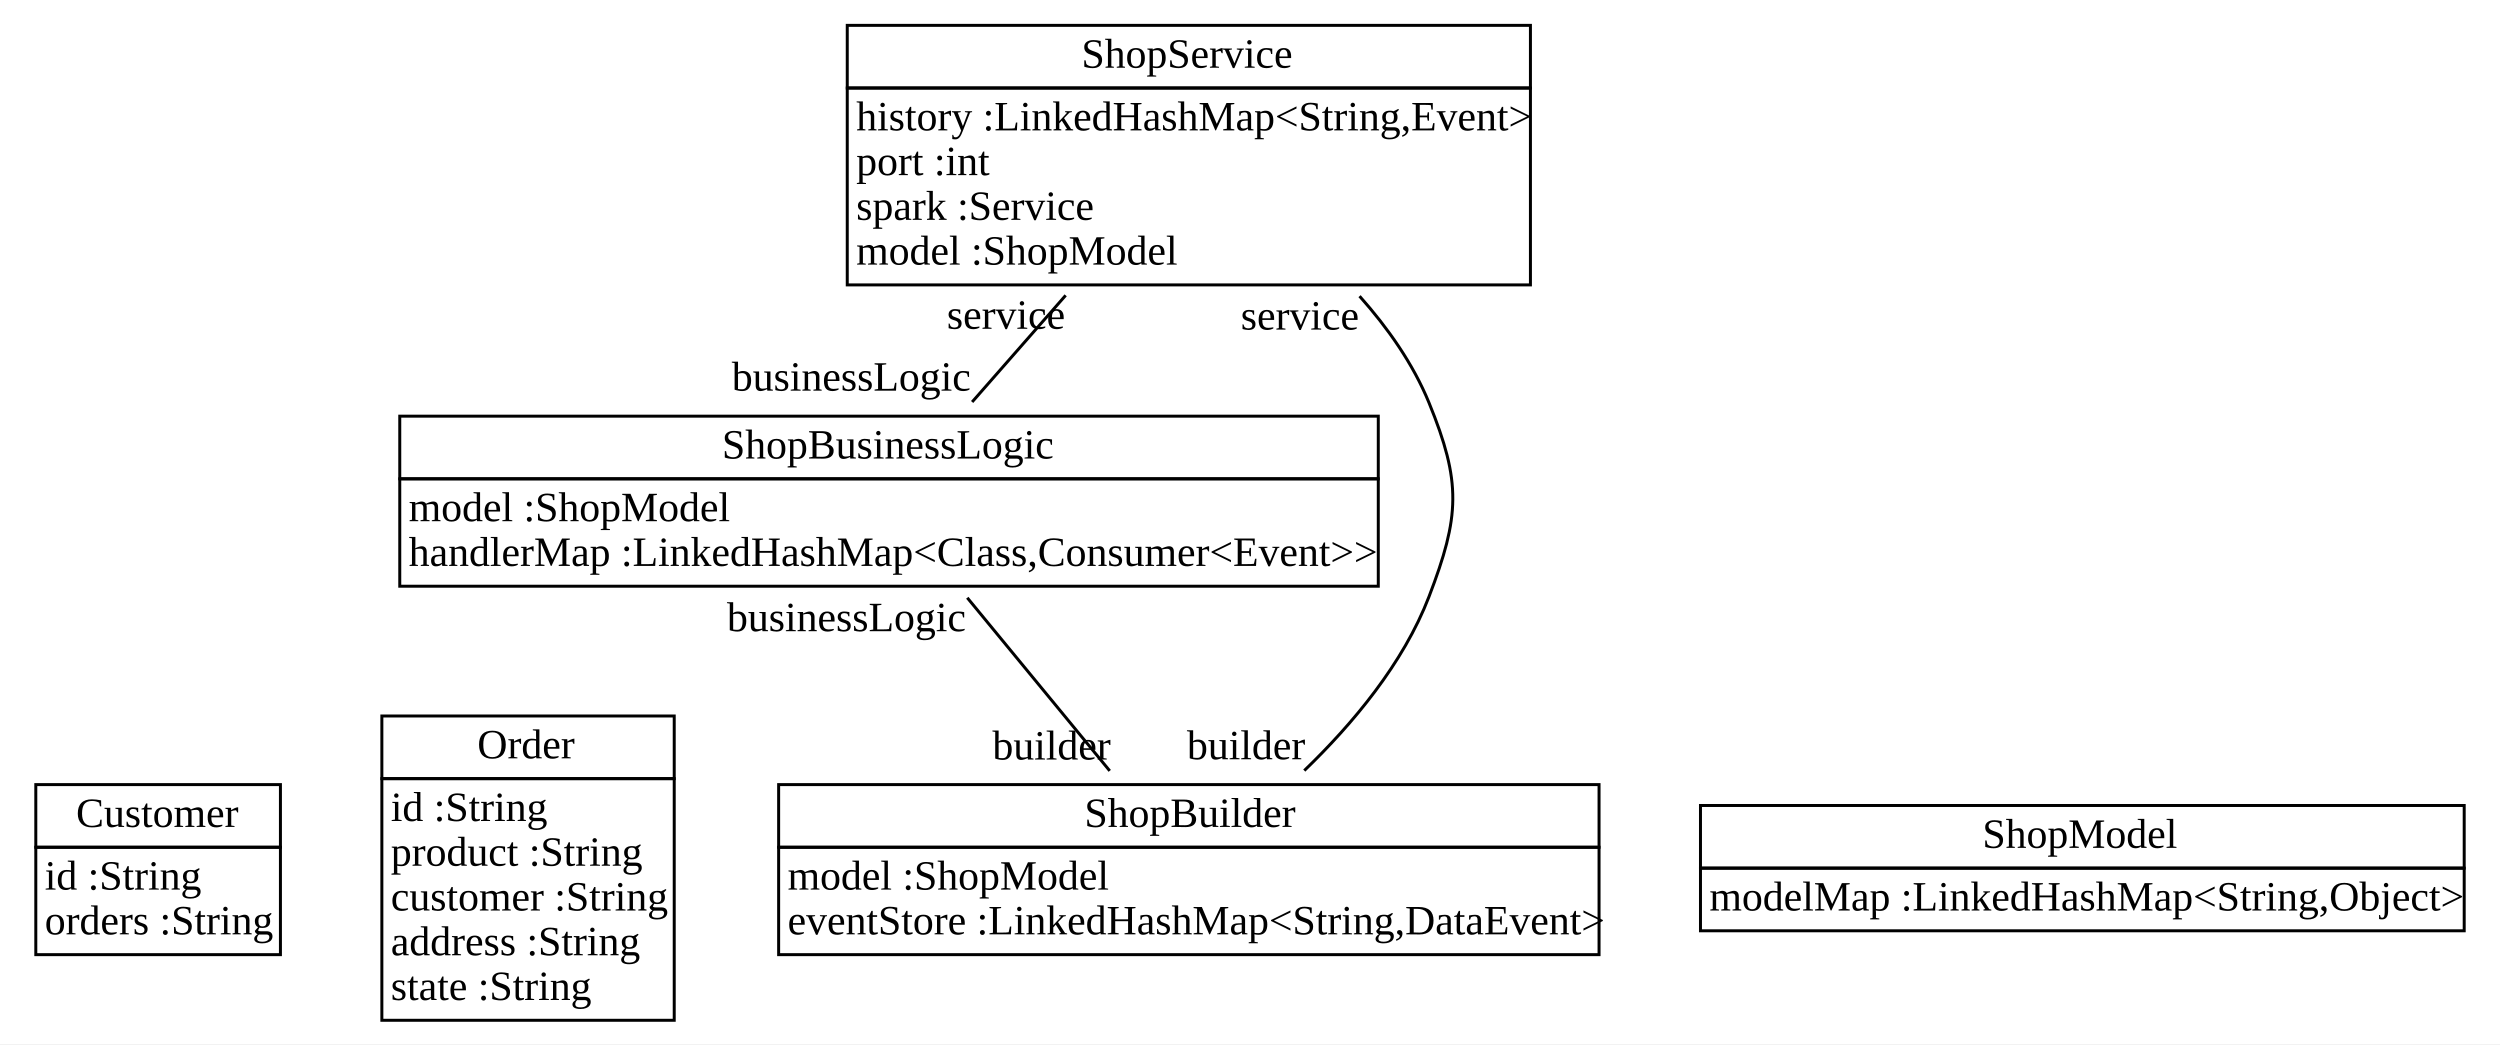
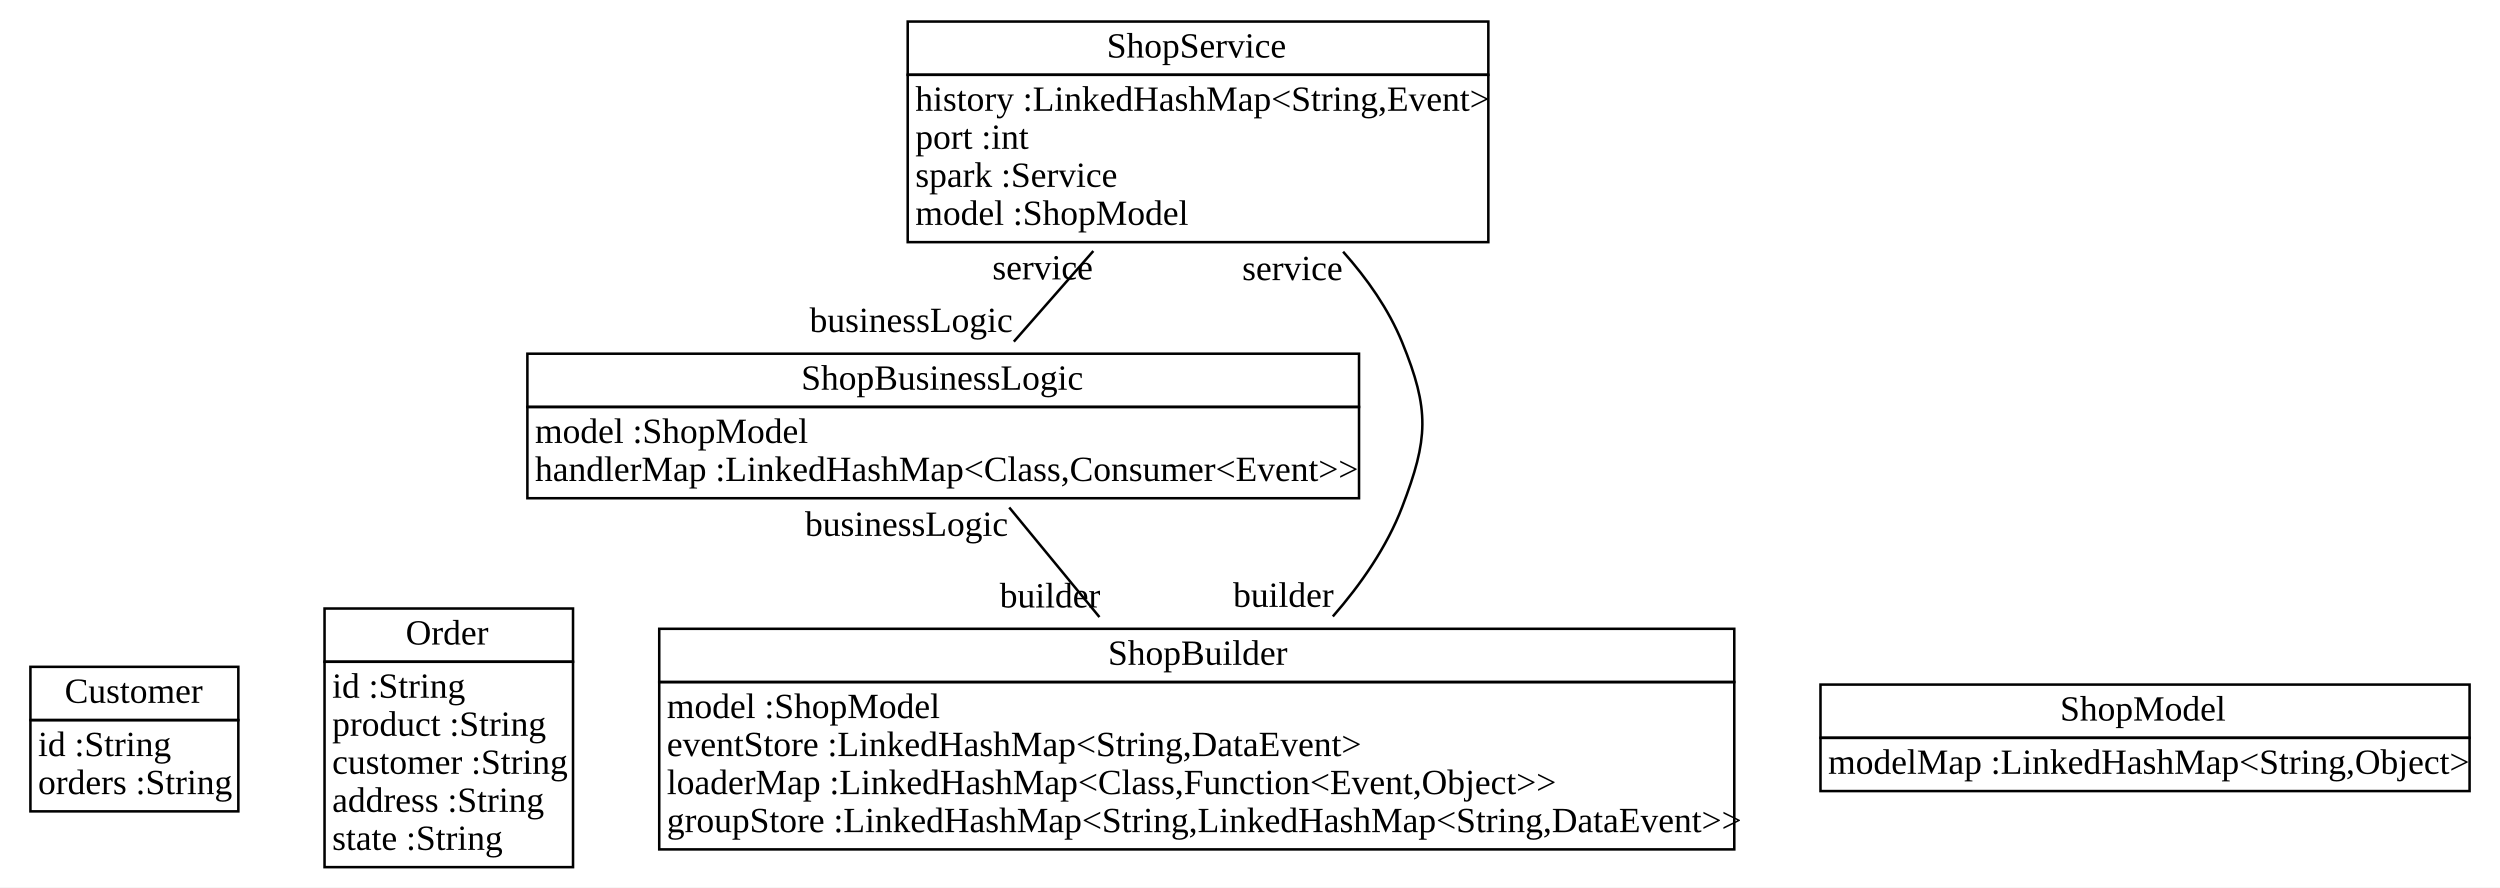
- <svg xmlns="http://www.w3.org/2000/svg" width="838px" height="350px" viewBox="0.00 0.00 838.00 350.00">
+ <svg xmlns="http://www.w3.org/2000/svg" width="986px" height="350px" viewBox="0.00 0.00 986.00 350.00">
  <g id="graph0" class="graph" transform="scale(1.0 1.0) rotate(0) translate(4 346)">
-     <polygon fill="white" stroke="none" points="-4,4 -4,-346 834,-346 834,4 -4,4" />
+     <polygon fill="white" stroke="none" points="-4,4 -4,-346 982,-346 982,4 -4,4" />
    <g id="node1" class="node">
      <polygon fill="none" stroke="black" points="8,-62 8,-83 90,-83 90,-62 8,-62" />
      <text text-anchor="start" x="21.5" y="-68.8" font-family="Times New Roman,serif" font-size="14.00">Customer</text>
      <polygon fill="none" stroke="black" points="8,-26 8,-62 90,-62 90,-26 8,-26" />
      <text text-anchor="start" x="11" y="-47.8" font-family="Times New Roman,serif" font-size="14.00">id :String</text>
      <text text-anchor="start" x="11" y="-32.8" font-family="Times New Roman,serif" font-size="14.00">orders :String</text>
    </g>
    <g id="node2" class="node">
      <polygon fill="none" stroke="black" points="124,-85 124,-106 222,-106 222,-85 124,-85" />
      <text text-anchor="start" x="156" y="-91.8" font-family="Times New Roman,serif" font-size="14.00">Order</text>
      <polygon fill="none" stroke="black" points="124,-4 124,-85 222,-85 222,-4 124,-4" />
      <text text-anchor="start" x="127" y="-70.8" font-family="Times New Roman,serif" font-size="14.00">id :String</text>
      <text text-anchor="start" x="127" y="-55.8" font-family="Times New Roman,serif" font-size="14.00">product :String</text>
      <text text-anchor="start" x="127" y="-40.8" font-family="Times New Roman,serif" font-size="14.00">customer :String</text>
      <text text-anchor="start" x="127" y="-25.8" font-family="Times New Roman,serif" font-size="14.00">address :String</text>
      <text text-anchor="start" x="127" y="-10.8" font-family="Times New Roman,serif" font-size="14.00">state :String</text>
    </g>
    <g id="node3" class="node">
-       <polygon fill="none" stroke="black" points="257,-62 257,-83 532,-83 532,-62 257,-62" />
-       <text text-anchor="start" x="359.5" y="-68.8" font-family="Times New Roman,serif" font-size="14.00">ShopBuilder</text>
-       <polygon fill="none" stroke="black" points="257,-26 257,-62 532,-62 532,-26 257,-26" />
-       <text text-anchor="start" x="260" y="-47.8" font-family="Times New Roman,serif" font-size="14.00">model :ShopModel</text>
-       <text text-anchor="start" x="260" y="-32.8" font-family="Times New Roman,serif" font-size="14.00">eventStore :LinkedHashMap&lt;String,DataEvent&gt;</text>
+       <polygon fill="none" stroke="black" points="256,-77 256,-98 680,-98 680,-77 256,-77" />
+       <text text-anchor="start" x="433" y="-83.8" font-family="Times New Roman,serif" font-size="14.00">ShopBuilder</text>
+       <polygon fill="none" stroke="black" points="256,-11 256,-77 680,-77 680,-11 256,-11" />
+       <text text-anchor="start" x="259" y="-62.8" font-family="Times New Roman,serif" font-size="14.00">model :ShopModel</text>
+       <text text-anchor="start" x="259" y="-47.8" font-family="Times New Roman,serif" font-size="14.00">eventStore :LinkedHashMap&lt;String,DataEvent&gt;</text>
+       <text text-anchor="start" x="259" y="-32.8" font-family="Times New Roman,serif" font-size="14.00">loaderMap :LinkedHashMap&lt;Class,Function&lt;Event,Object&gt;&gt;</text>
+       <text text-anchor="start" x="259" y="-17.8" font-family="Times New Roman,serif" font-size="14.00">groupStore :LinkedHashMap&lt;String,LinkedHashMap&lt;String,DataEvent&gt;&gt;</text>
    </g>
    <g id="node4" class="node">
-       <polygon fill="none" stroke="black" points="130,-185.5 130,-206.5 458,-206.5 458,-185.5 130,-185.5" />
-       <text text-anchor="start" x="238" y="-192.3" font-family="Times New Roman,serif" font-size="14.00">ShopBusinessLogic</text>
-       <polygon fill="none" stroke="black" points="130,-149.5 130,-185.5 458,-185.5 458,-149.5 130,-149.5" />
-       <text text-anchor="start" x="133" y="-171.3" font-family="Times New Roman,serif" font-size="14.00">model :ShopModel</text>
-       <text text-anchor="start" x="133" y="-156.3" font-family="Times New Roman,serif" font-size="14.00">handlerMap :LinkedHashMap&lt;Class,Consumer&lt;Event&gt;&gt;</text>
+       <polygon fill="none" stroke="black" points="204,-185.5 204,-206.5 532,-206.5 532,-185.5 204,-185.5" />
+       <text text-anchor="start" x="312" y="-192.3" font-family="Times New Roman,serif" font-size="14.00">ShopBusinessLogic</text>
+       <polygon fill="none" stroke="black" points="204,-149.5 204,-185.5 532,-185.5 532,-149.5 204,-149.5" />
+       <text text-anchor="start" x="207" y="-171.3" font-family="Times New Roman,serif" font-size="14.00">model :ShopModel</text>
+       <text text-anchor="start" x="207" y="-156.3" font-family="Times New Roman,serif" font-size="14.00">handlerMap :LinkedHashMap&lt;Class,Consumer&lt;Event&gt;&gt;</text>
    </g>
    <g id="edge1" class="edge">
-       <path fill="none" stroke="black" d="M367.987,-87.606C353.288,-105.465 334.964,-127.728 320.23,-145.631" />
-       <text text-anchor="middle" x="279.73" y="-134.431" font-family="Times New Roman,serif" font-size="14.00">businessLogic</text>
-       <text text-anchor="middle" x="348.487" y="-91.406" font-family="Times New Roman,serif" font-size="14.00">builder</text>
+       <path fill="none" stroke="black" d="M429.623,-102.628C417.726,-117.083 404.9,-132.667 394.045,-145.855" />
+       <text text-anchor="middle" x="353.545" y="-134.655" font-family="Times New Roman,serif" font-size="14.00">businessLogic</text>
+       <text text-anchor="middle" x="410.123" y="-106.428" font-family="Times New Roman,serif" font-size="14.00">builder</text>
    </g>
    <g id="node6" class="node">
-       <polygon fill="none" stroke="black" points="280,-316.5 280,-337.5 509,-337.5 509,-316.5 280,-316.5" />
-       <text text-anchor="start" x="358.5" y="-323.3" font-family="Times New Roman,serif" font-size="14.00">ShopService</text>
-       <polygon fill="none" stroke="black" points="280,-250.5 280,-316.5 509,-316.5 509,-250.5 280,-250.5" />
-       <text text-anchor="start" x="283" y="-302.3" font-family="Times New Roman,serif" font-size="14.00">history :LinkedHashMap&lt;String,Event&gt;</text>
-       <text text-anchor="start" x="283" y="-287.3" font-family="Times New Roman,serif" font-size="14.00">port :int</text>
-       <text text-anchor="start" x="283" y="-272.3" font-family="Times New Roman,serif" font-size="14.00">spark :Service</text>
-       <text text-anchor="start" x="283" y="-257.3" font-family="Times New Roman,serif" font-size="14.00">model :ShopModel</text>
+       <polygon fill="none" stroke="black" points="354,-316.5 354,-337.5 583,-337.5 583,-316.5 354,-316.5" />
+       <text text-anchor="start" x="432.5" y="-323.3" font-family="Times New Roman,serif" font-size="14.00">ShopService</text>
+       <polygon fill="none" stroke="black" points="354,-250.5 354,-316.5 583,-316.5 583,-250.5 354,-250.5" />
+       <text text-anchor="start" x="357" y="-302.3" font-family="Times New Roman,serif" font-size="14.00">history :LinkedHashMap&lt;String,Event&gt;</text>
+       <text text-anchor="start" x="357" y="-287.3" font-family="Times New Roman,serif" font-size="14.00">port :int</text>
+       <text text-anchor="start" x="357" y="-272.3" font-family="Times New Roman,serif" font-size="14.00">spark :Service</text>
+       <text text-anchor="start" x="357" y="-257.3" font-family="Times New Roman,serif" font-size="14.00">model :ShopModel</text>
    </g>
    <g id="edge2" class="edge">
-       <path fill="none" stroke="black" d="M433.193,-87.702C449.413,-103.332 466.414,-123.626 475,-146 485.35,-172.971 485.933,-184.26 475,-211 469.683,-224.006 461.217,-236.067 451.722,-246.729" />
-       <text text-anchor="middle" x="431.722" y="-235.529" font-family="Times New Roman,serif" font-size="14.00">service</text>
-       <text text-anchor="middle" x="413.693" y="-91.502" font-family="Times New Roman,serif" font-size="14.00">builder</text>
+       <path fill="none" stroke="black" d="M521.67,-102.863C532.806,-115.622 542.975,-130.299 549,-146 559.35,-172.971 559.933,-184.26 549,-211 543.683,-224.006 535.217,-236.067 525.722,-246.729" />
+       <text text-anchor="middle" x="505.722" y="-235.529" font-family="Times New Roman,serif" font-size="14.00">service</text>
+       <text text-anchor="middle" x="502.17" y="-106.663" font-family="Times New Roman,serif" font-size="14.00">builder</text>
    </g>
    <g id="edge3" class="edge">
-       <path fill="none" stroke="black" d="M321.856,-211.255C331.565,-222.324 342.669,-234.983 353.209,-246.998" />
-       <text text-anchor="middle" x="333.209" y="-235.798" font-family="Times New Roman,serif" font-size="14.00">service</text>
-       <text text-anchor="middle" x="281.356" y="-215.055" font-family="Times New Roman,serif" font-size="14.00">businessLogic</text>
+       <path fill="none" stroke="black" d="M395.856,-211.255C405.565,-222.324 416.669,-234.983 427.209,-246.998" />
+       <text text-anchor="middle" x="407.209" y="-235.798" font-family="Times New Roman,serif" font-size="14.00">service</text>
+       <text text-anchor="middle" x="355.356" y="-215.055" font-family="Times New Roman,serif" font-size="14.00">businessLogic</text>
    </g>
    <g id="node5" class="node">
-       <polygon fill="none" stroke="black" points="566,-55 566,-76 822,-76 822,-55 566,-55" />
-       <text text-anchor="start" x="660.5" y="-61.8" font-family="Times New Roman,serif" font-size="14.00">ShopModel</text>
-       <polygon fill="none" stroke="black" points="566,-34 566,-55 822,-55 822,-34 566,-34" />
-       <text text-anchor="start" x="569" y="-40.8" font-family="Times New Roman,serif" font-size="14.00">modelMap :LinkedHashMap&lt;String,Object&gt;</text>
+       <polygon fill="none" stroke="black" points="714,-55 714,-76 970,-76 970,-55 714,-55" />
+       <text text-anchor="start" x="808.5" y="-61.8" font-family="Times New Roman,serif" font-size="14.00">ShopModel</text>
+       <polygon fill="none" stroke="black" points="714,-34 714,-55 970,-55 970,-34 714,-34" />
+       <text text-anchor="start" x="717" y="-40.8" font-family="Times New Roman,serif" font-size="14.00">modelMap :LinkedHashMap&lt;String,Object&gt;</text>
    </g>
  </g>
</svg>
